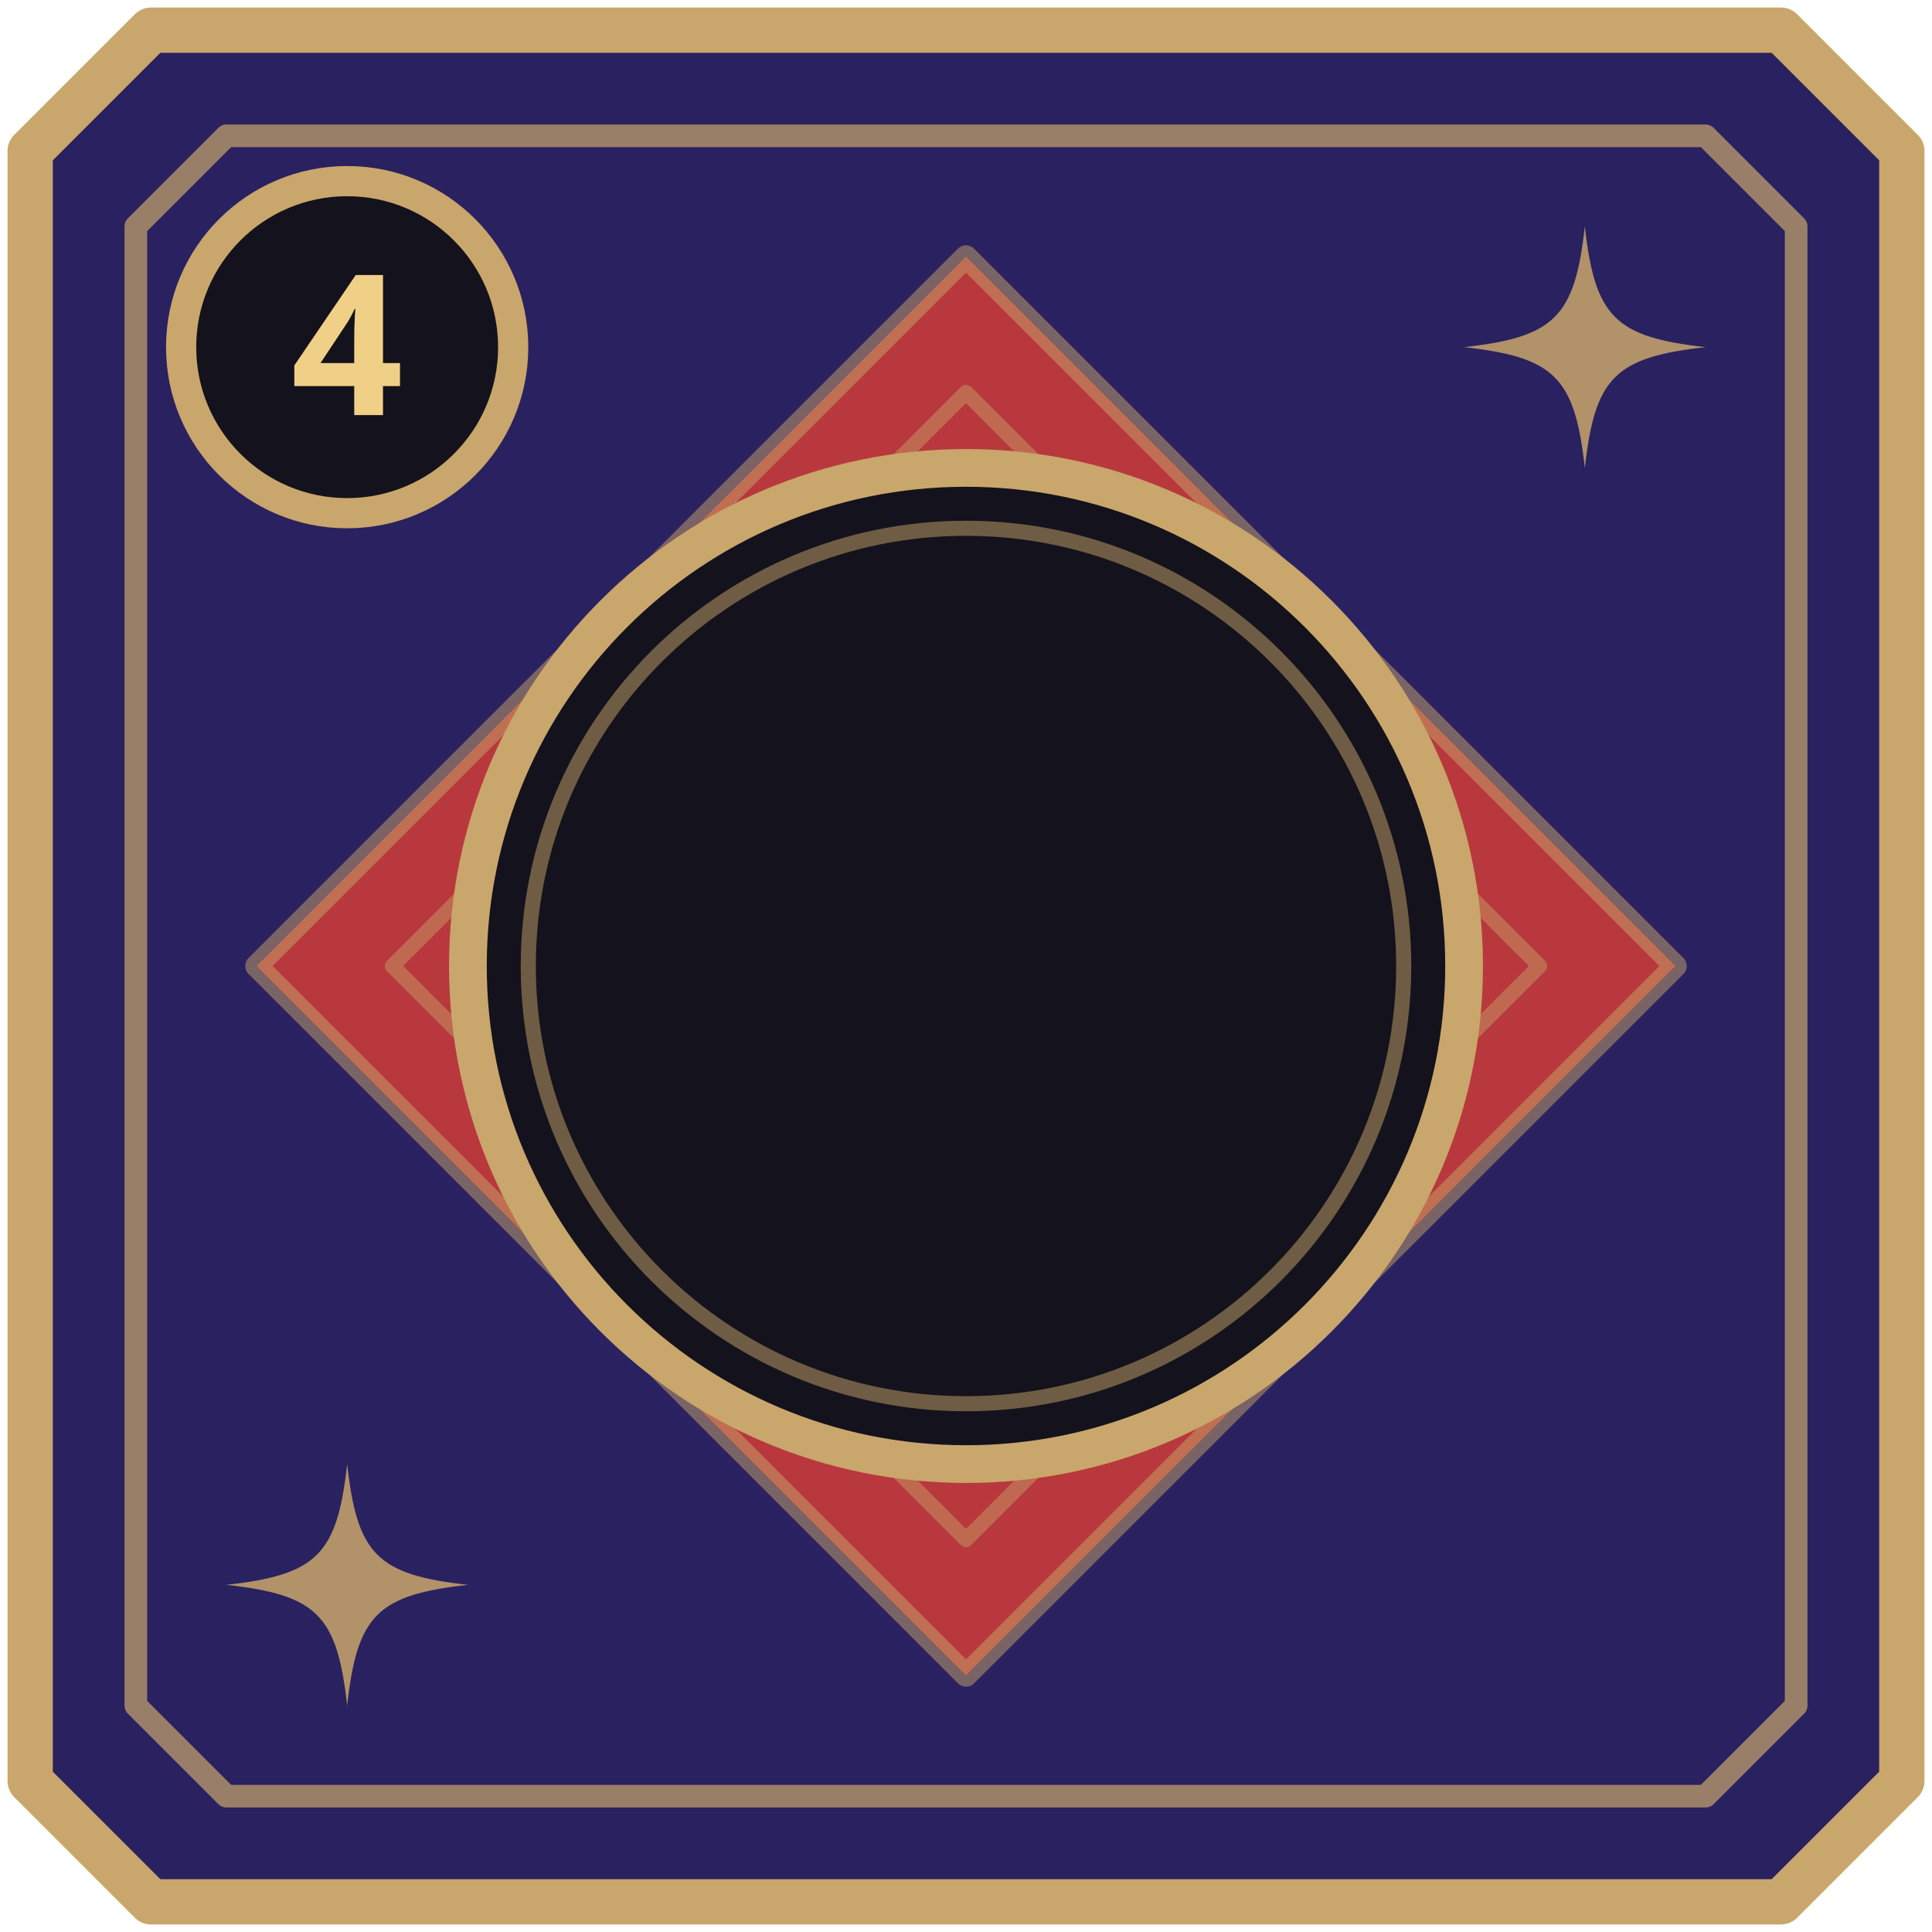
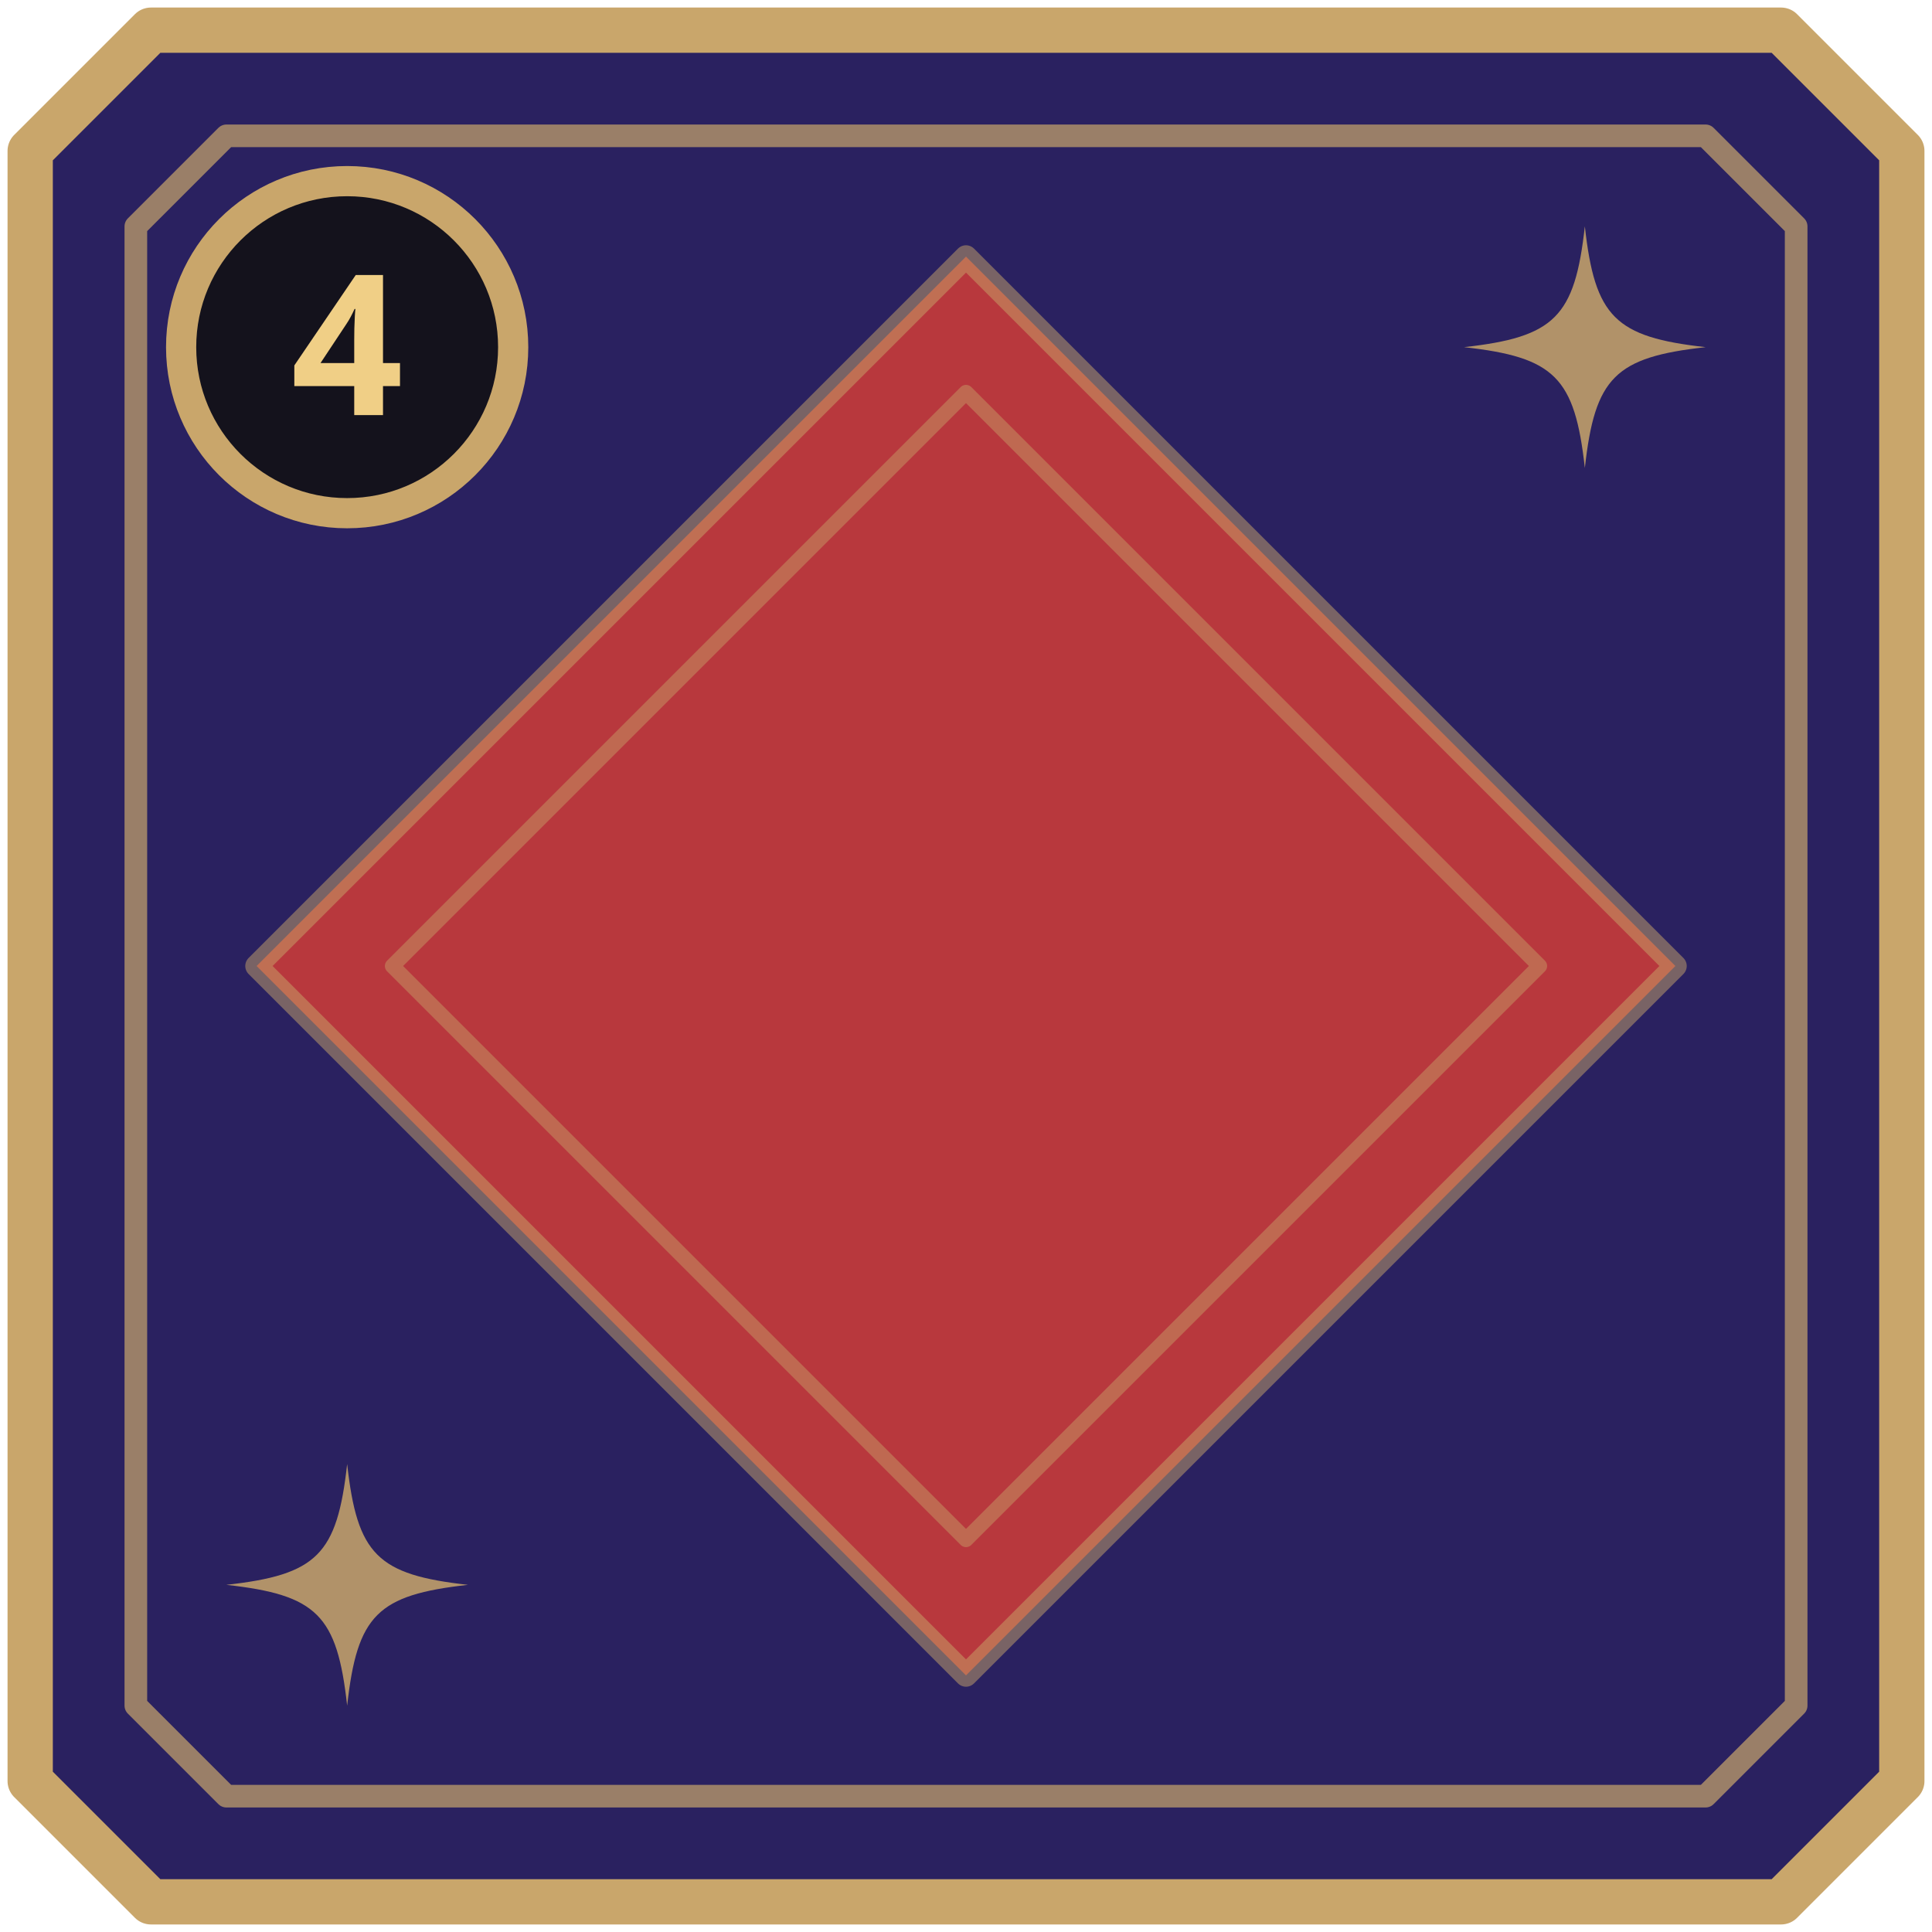
<svg xmlns="http://www.w3.org/2000/svg" viewBox="0 0 256 256">
  <polygon points="20,4 236,4 252,20 252,236 236,252 20,252 4,236 4,20" fill="#2A2160" />
  <polygon points="20,4 236,4 252,20 252,236 236,252 20,252 4,236 4,20" fill="none" stroke="#C9A66B" stroke-width="6" stroke-linejoin="round" />
  <polygon points="30,18 226,18 238,30 238,226 226,238 30,238 18,226 18,30" fill="none" stroke="#C9A66B" stroke-width="3" opacity=".7" stroke-linejoin="round" />
  <polygon points="128,34 222,128 128,222 34,128" fill="#B8383D" stroke="#C9A66B" stroke-width="3" stroke-opacity=".5" stroke-linejoin="round" />
  <polygon points="128,52 204,128 128,204 52,128" fill="#B8383D" stroke="#C9A66B" stroke-width="2" stroke-opacity=".45" stroke-linejoin="round" />
-   <circle cx="128" cy="128" r="66" fill="#14121C" stroke="#C9A66B" stroke-width="5" />
-   <circle cx="128" cy="128" r="58" fill="none" stroke="#C9A66B" stroke-width="2" opacity=".5" />
  <circle cx="46" cy="46" r="22" fill="#14121C" stroke="#C9A66B" stroke-width="4" />
  <text x="46" y="55" text-anchor="middle" font-family="system-ui,sans-serif" font-weight="800" font-size="26" fill="#F0CF86">4</text>
  <path transform="translate(210,46) scale(.667)" fill="#C9A66B" opacity=".85" d="M0,-24 C2,-6 6,-2 24,0 C6,2 2,6 0,24 C-2,6 -6,2 -24,0 C-6,-2 -2,-6 0,-24Z" />
  <path transform="translate(46,210) scale(.667)" fill="#C9A66B" opacity=".85" d="M0,-24 C2,-6 6,-2 24,0 C6,2 2,6 0,24 C-2,6 -6,2 -24,0 C-6,-2 -2,-6 0,-24Z" />
</svg>
